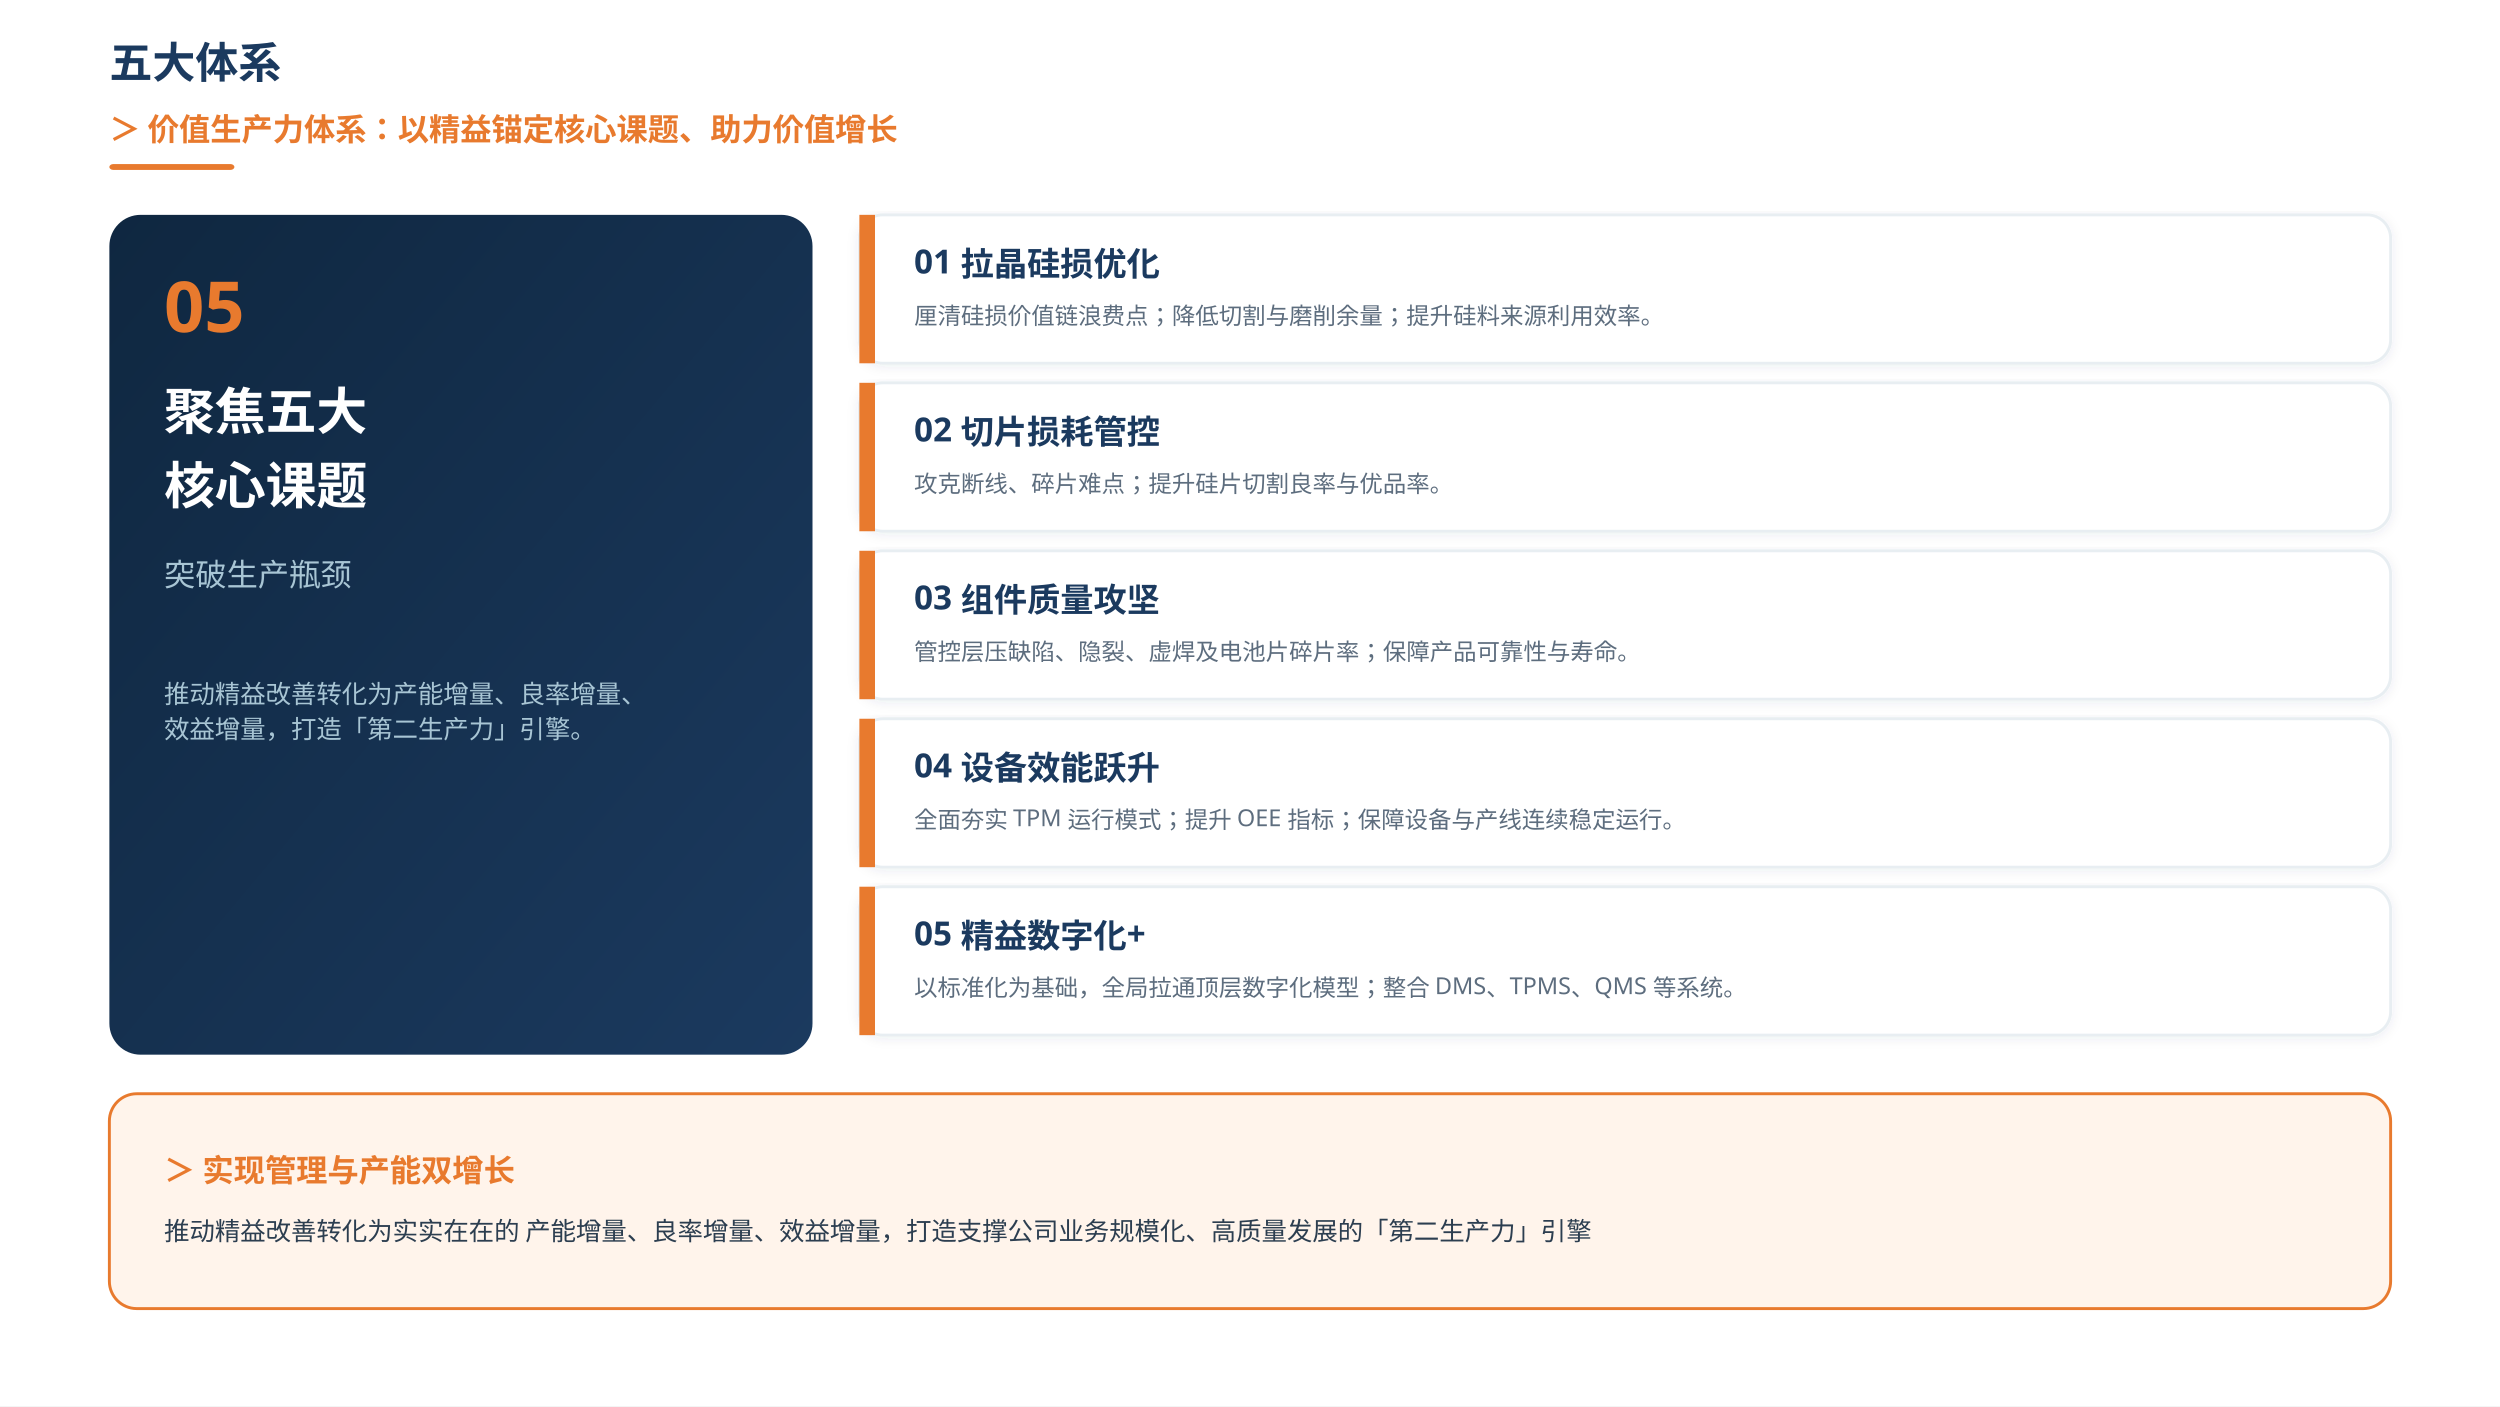
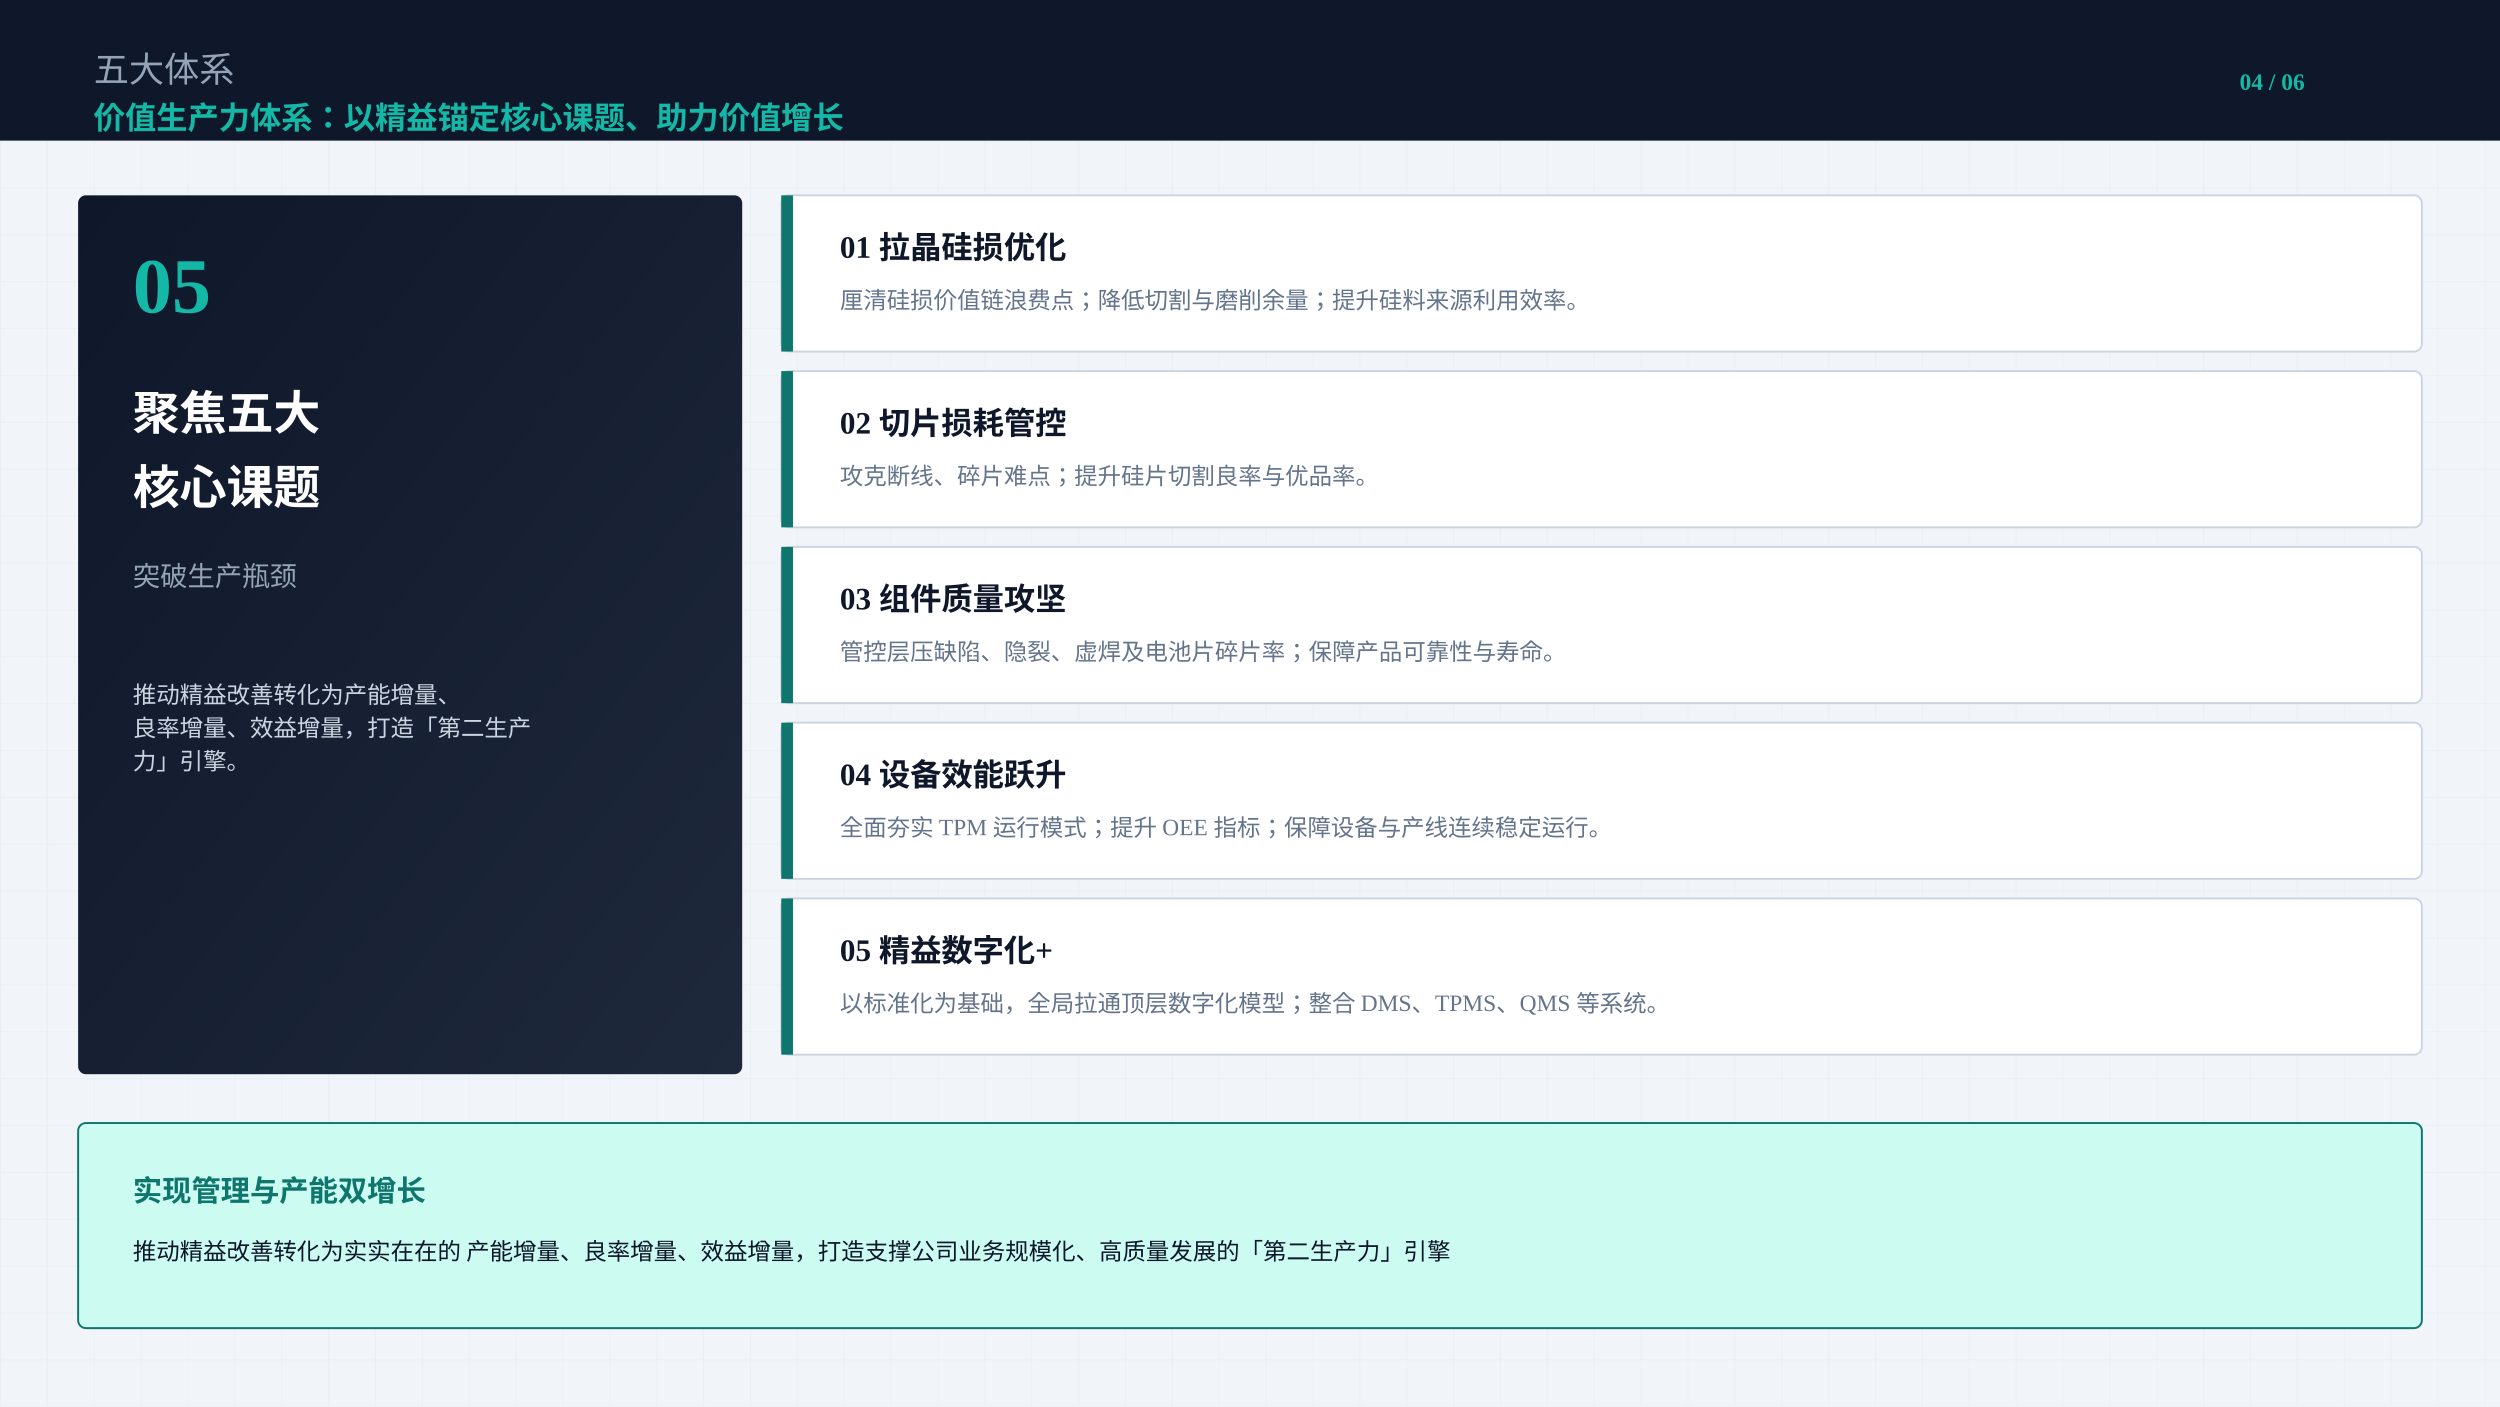
<svg xmlns="http://www.w3.org/2000/svg" width="1280" height="720" viewBox="0 0 1280 720">
  <defs>
-     <linearGradient id="navyGrad" x1="0" y1="0" x2="1" y2="1">
-       <stop offset="0%" stop-color="#0F2740" />
-       <stop offset="100%" stop-color="#1B3A5F" />
+     <pattern id="bp" width="24" height="24" patternUnits="userSpaceOnUse">
+       <path d="M24 0H0V24" fill="none" stroke="#0F766E" stroke-width="0.4" opacity="0.07" />
+     </pattern>
+     <linearGradient id="inkGrad" x1="0" y1="0" x2="1" y2="1">
+       <stop offset="0%" stop-color="#0F172A" />
+       <stop offset="100%" stop-color="#1E293B" />
    </linearGradient>
-     <filter id="sh" x="-4%" y="-4%" width="108%" height="116%">
-       <feDropShadow dx="0" dy="1" stdDeviation="3" flood-color="#1B3A5F" flood-opacity="0.08" />
-     </filter>
  </defs>
-   <rect width="1280" height="720" fill="#FFFFFF" />
-   <text x="56" y="40" fill="#1B3A5F" font-size="22" font-weight="800" font-family="Source Han Sans SC, PingFang SC, Microsoft YaHei, Noto Sans SC, sans-serif" text-anchor="start">五大体系</text>
-   <text x="56" y="72" fill="#E87A2E" font-size="16" font-weight="700" font-family="Source Han Sans SC, PingFang SC, Microsoft YaHei, Noto Sans SC, sans-serif" text-anchor="start">＞ 价值生产力体系：以精益锚定核心课题、助力价值增长</text>
-   <rect x="56" y="84" width="64" height="3" rx="2" ry="2" fill="#E87A2E" stroke="none" />
-   <rect x="56" y="110" width="360" height="430" rx="16" ry="16" fill="url(#navyGrad)" stroke="none" />
-   <text x="84" y="170" fill="#E87A2E" font-size="36" font-weight="800" font-family="Source Han Sans SC, PingFang SC, Microsoft YaHei, Noto Sans SC, sans-serif" text-anchor="start">05</text>
-   <text x="84" y="220" fill="#fff" font-size="26" font-weight="800" font-family="Source Han Sans SC, PingFang SC, Microsoft YaHei, Noto Sans SC, sans-serif" text-anchor="start">聚焦五大</text>
-   <text x="84" y="258" fill="#fff" font-size="26" font-weight="800" font-family="Source Han Sans SC, PingFang SC, Microsoft YaHei, Noto Sans SC, sans-serif" text-anchor="start">核心课题</text>
-   <text x="84" y="300" fill="#A8C5D4" font-size="16" font-weight="500" font-family="Source Han Sans SC, PingFang SC, Microsoft YaHei, Noto Sans SC, sans-serif" text-anchor="start">突破生产瓶颈</text>
-   <text x="84" y="360" fill="#A8C5D4" font-size="13" font-weight="400" font-family="Source Han Sans SC, PingFang SC, Microsoft YaHei, Noto Sans SC, sans-serif">
-     <tspan x="84" dy="0">推动精益改善转化为产能增量、良率增量、</tspan>
-     <tspan x="84" dy="18">效益增量，打造「第二生产力」引擎。</tspan>
+   <rect width="1280" height="720" fill="#F1F5F9" />
+   <rect width="1280" height="720" fill="url(#bp)" />
+   <rect x="0" y="0" width="1280" height="72" rx="0" ry="0" fill="#0F172A" stroke="none" />
+   <text x="48" y="42" fill="#94A3B8" font-size="18" font-weight="500" font-family="Source Sans 3, PingFang SC, Microsoft YaHei, Noto Sans SC, sans-serif" text-anchor="start">五大体系</text>
+   <text x="48" y="66" fill="#14B8A6" font-size="16" font-weight="600" font-family="Source Sans 3, PingFang SC, Microsoft YaHei, Noto Sans SC, sans-serif" text-anchor="start">价值生产力体系：以精益锚定核心课题、助力价值增长</text>
+   <text x="1180" y="46" fill="#14B8A6" font-size="12" font-weight="600" font-family="Source Sans 3, PingFang SC, Microsoft YaHei, Noto Sans SC, sans-serif" text-anchor="end">04 / 06</text>
+   <rect x="40" y="100" width="340" height="450" rx="4" ry="4" fill="url(#inkGrad)" stroke="none" />
+   <text x="68" y="160" fill="#14B8A6" font-size="40" font-weight="800" font-family="Source Sans 3, PingFang SC, Microsoft YaHei, Noto Sans SC, sans-serif" text-anchor="start">05</text>
+   <text x="68" y="220" fill="#fff" font-size="24" font-weight="700" font-family="Merriweather, Source Han Serif SC, Noto Serif SC, Songti SC, serif" text-anchor="start">聚焦五大</text>
+   <text x="68" y="258" fill="#fff" font-size="24" font-weight="700" font-family="Merriweather, Source Han Serif SC, Noto Serif SC, Songti SC, serif" text-anchor="start">核心课题</text>
+   <text x="68" y="300" fill="#94A3B8" font-size="14" font-weight="400" font-family="Source Sans 3, PingFang SC, Microsoft YaHei, Noto Sans SC, sans-serif" text-anchor="start">突破生产瓶颈</text>
+   <text x="68" y="360" fill="#CBD5E1" font-size="12" font-weight="400" font-family="Source Sans 3, PingFang SC, Microsoft YaHei, Noto Sans SC, sans-serif">
+     <tspan x="68" dy="0">推动精益改善转化为产能增量、</tspan>
+     <tspan x="68" dy="17">良率增量、效益增量，打造「第二生产</tspan>
+     <tspan x="68" dy="17">力」引擎。</tspan>
  </text>
-   <rect x="440" y="110" width="784" height="76" rx="12" ry="12" fill="#FFFFFF" stroke="#E8EEF2" stroke-width="1.5" filter="url(#sh)" />
-   <rect x="440" y="110" width="8" height="76" rx="0" ry="0" fill="#E87A2E" stroke="none" />
-   <text x="468" y="140" fill="#1B3A5F" font-size="17" font-weight="800" font-family="Source Han Sans SC, PingFang SC, Microsoft YaHei, Noto Sans SC, sans-serif" text-anchor="start">01  拉晶硅损优化</text>
-   <text x="468" y="166" fill="#5D6D7E" font-size="12" font-weight="400" font-family="Source Han Sans SC, PingFang SC, Microsoft YaHei, Noto Sans SC, sans-serif" text-anchor="start">厘清硅损价值链浪费点；降低切割与磨削余量；提升硅料来源利用效率。</text>
-   <rect x="440" y="196" width="784" height="76" rx="12" ry="12" fill="#FFFFFF" stroke="#E8EEF2" stroke-width="1.5" filter="url(#sh)" />
-   <rect x="440" y="196" width="8" height="76" rx="0" ry="0" fill="#E87A2E" stroke="none" />
-   <text x="468" y="226" fill="#1B3A5F" font-size="17" font-weight="800" font-family="Source Han Sans SC, PingFang SC, Microsoft YaHei, Noto Sans SC, sans-serif" text-anchor="start">02  切片损耗管控</text>
-   <text x="468" y="252" fill="#5D6D7E" font-size="12" font-weight="400" font-family="Source Han Sans SC, PingFang SC, Microsoft YaHei, Noto Sans SC, sans-serif" text-anchor="start">攻克断线、碎片难点；提升硅片切割良率与优品率。</text>
-   <rect x="440" y="282" width="784" height="76" rx="12" ry="12" fill="#FFFFFF" stroke="#E8EEF2" stroke-width="1.5" filter="url(#sh)" />
-   <rect x="440" y="282" width="8" height="76" rx="0" ry="0" fill="#E87A2E" stroke="none" />
-   <text x="468" y="312" fill="#1B3A5F" font-size="17" font-weight="800" font-family="Source Han Sans SC, PingFang SC, Microsoft YaHei, Noto Sans SC, sans-serif" text-anchor="start">03  组件质量攻坚</text>
-   <text x="468" y="338" fill="#5D6D7E" font-size="12" font-weight="400" font-family="Source Han Sans SC, PingFang SC, Microsoft YaHei, Noto Sans SC, sans-serif" text-anchor="start">管控层压缺陷、隐裂、虚焊及电池片碎片率；保障产品可靠性与寿命。</text>
-   <rect x="440" y="368" width="784" height="76" rx="12" ry="12" fill="#FFFFFF" stroke="#E8EEF2" stroke-width="1.5" filter="url(#sh)" />
-   <rect x="440" y="368" width="8" height="76" rx="0" ry="0" fill="#E87A2E" stroke="none" />
-   <text x="468" y="398" fill="#1B3A5F" font-size="17" font-weight="800" font-family="Source Han Sans SC, PingFang SC, Microsoft YaHei, Noto Sans SC, sans-serif" text-anchor="start">04  设备效能跃升</text>
-   <text x="468" y="424" fill="#5D6D7E" font-size="12" font-weight="400" font-family="Source Han Sans SC, PingFang SC, Microsoft YaHei, Noto Sans SC, sans-serif" text-anchor="start">全面夯实 TPM 运行模式；提升 OEE 指标；保障设备与产线连续稳定运行。</text>
-   <rect x="440" y="454" width="784" height="76" rx="12" ry="12" fill="#FFFFFF" stroke="#E8EEF2" stroke-width="1.5" filter="url(#sh)" />
-   <rect x="440" y="454" width="8" height="76" rx="0" ry="0" fill="#E87A2E" stroke="none" />
-   <text x="468" y="484" fill="#1B3A5F" font-size="17" font-weight="800" font-family="Source Han Sans SC, PingFang SC, Microsoft YaHei, Noto Sans SC, sans-serif" text-anchor="start">05  精益数字化+</text>
-   <text x="468" y="510" fill="#5D6D7E" font-size="12" font-weight="400" font-family="Source Han Sans SC, PingFang SC, Microsoft YaHei, Noto Sans SC, sans-serif" text-anchor="start">以标准化为基础，全局拉通顶层数字化模型；整合 DMS、TPMS、QMS 等系统。</text>
-   <rect x="56" y="560" width="1168" height="110" rx="14" ry="14" fill="#FFF4EB" stroke="#E87A2E" stroke-width="1.5" />
-   <text x="84" y="605" fill="#E87A2E" font-size="16" font-weight="700" font-family="Source Han Sans SC, PingFang SC, Microsoft YaHei, Noto Sans SC, sans-serif" text-anchor="start">＞ 实现管理与产能双增长</text>
-   <text x="84" y="635" fill="#2C3E50" font-size="13" font-weight="500" font-family="Source Han Sans SC, PingFang SC, Microsoft YaHei, Noto Sans SC, sans-serif">
-     <tspan x="84" dy="0">推动精益改善转化为实实在在的 产能增量、良率增量、效益增量，打造支撑公司业务规模化、高质量发展的「第二生产力」引擎</tspan>
+   <rect x="400" y="100" width="840" height="80" rx="4" ry="4" fill="#FFFFFF" stroke="#CBD5E1" stroke-width="1" />
+   <rect x="400" y="100" width="6" height="80" rx="0" ry="0" fill="#0F766E" stroke="none" />
+   <text x="430" y="132" fill="#0F172A" font-size="16" font-weight="700" font-family="Source Sans 3, PingFang SC, Microsoft YaHei, Noto Sans SC, sans-serif" text-anchor="start">01  拉晶硅损优化</text>
+   <text x="430" y="158" fill="#64748B" font-size="12" font-weight="400" font-family="Source Sans 3, PingFang SC, Microsoft YaHei, Noto Sans SC, sans-serif" text-anchor="start">厘清硅损价值链浪费点；降低切割与磨削余量；提升硅料来源利用效率。</text>
+   <rect x="400" y="190" width="840" height="80" rx="4" ry="4" fill="#FFFFFF" stroke="#CBD5E1" stroke-width="1" />
+   <rect x="400" y="190" width="6" height="80" rx="0" ry="0" fill="#0F766E" stroke="none" />
+   <text x="430" y="222" fill="#0F172A" font-size="16" font-weight="700" font-family="Source Sans 3, PingFang SC, Microsoft YaHei, Noto Sans SC, sans-serif" text-anchor="start">02  切片损耗管控</text>
+   <text x="430" y="248" fill="#64748B" font-size="12" font-weight="400" font-family="Source Sans 3, PingFang SC, Microsoft YaHei, Noto Sans SC, sans-serif" text-anchor="start">攻克断线、碎片难点；提升硅片切割良率与优品率。</text>
+   <rect x="400" y="280" width="840" height="80" rx="4" ry="4" fill="#FFFFFF" stroke="#CBD5E1" stroke-width="1" />
+   <rect x="400" y="280" width="6" height="80" rx="0" ry="0" fill="#0F766E" stroke="none" />
+   <text x="430" y="312" fill="#0F172A" font-size="16" font-weight="700" font-family="Source Sans 3, PingFang SC, Microsoft YaHei, Noto Sans SC, sans-serif" text-anchor="start">03  组件质量攻坚</text>
+   <text x="430" y="338" fill="#64748B" font-size="12" font-weight="400" font-family="Source Sans 3, PingFang SC, Microsoft YaHei, Noto Sans SC, sans-serif" text-anchor="start">管控层压缺陷、隐裂、虚焊及电池片碎片率；保障产品可靠性与寿命。</text>
+   <rect x="400" y="370" width="840" height="80" rx="4" ry="4" fill="#FFFFFF" stroke="#CBD5E1" stroke-width="1" />
+   <rect x="400" y="370" width="6" height="80" rx="0" ry="0" fill="#0F766E" stroke="none" />
+   <text x="430" y="402" fill="#0F172A" font-size="16" font-weight="700" font-family="Source Sans 3, PingFang SC, Microsoft YaHei, Noto Sans SC, sans-serif" text-anchor="start">04  设备效能跃升</text>
+   <text x="430" y="428" fill="#64748B" font-size="12" font-weight="400" font-family="Source Sans 3, PingFang SC, Microsoft YaHei, Noto Sans SC, sans-serif" text-anchor="start">全面夯实 TPM 运行模式；提升 OEE 指标；保障设备与产线连续稳定运行。</text>
+   <rect x="400" y="460" width="840" height="80" rx="4" ry="4" fill="#FFFFFF" stroke="#CBD5E1" stroke-width="1" />
+   <rect x="400" y="460" width="6" height="80" rx="0" ry="0" fill="#0F766E" stroke="none" />
+   <text x="430" y="492" fill="#0F172A" font-size="16" font-weight="700" font-family="Source Sans 3, PingFang SC, Microsoft YaHei, Noto Sans SC, sans-serif" text-anchor="start">05  精益数字化+</text>
+   <text x="430" y="518" fill="#64748B" font-size="12" font-weight="400" font-family="Source Sans 3, PingFang SC, Microsoft YaHei, Noto Sans SC, sans-serif" text-anchor="start">以标准化为基础，全局拉通顶层数字化模型；整合 DMS、TPMS、QMS 等系统。</text>
+   <rect x="40" y="575" width="1200" height="105" rx="4" ry="4" fill="#CCFBF1" stroke="#0F766E" stroke-width="1" />
+   <text x="68" y="615" fill="#0F766E" font-size="15" font-weight="700" font-family="Source Sans 3, PingFang SC, Microsoft YaHei, Noto Sans SC, sans-serif" text-anchor="start">实现管理与产能双增长</text>
+   <text x="68" y="645" fill="#0F172A" font-size="12" font-weight="500" font-family="Source Sans 3, PingFang SC, Microsoft YaHei, Noto Sans SC, sans-serif">
+     <tspan x="68" dy="0">推动精益改善转化为实实在在的 产能增量、良率增量、效益增量，打造支撑公司业务规模化、高质量发展的「第二生产力」引擎</tspan>
  </text>
</svg>
